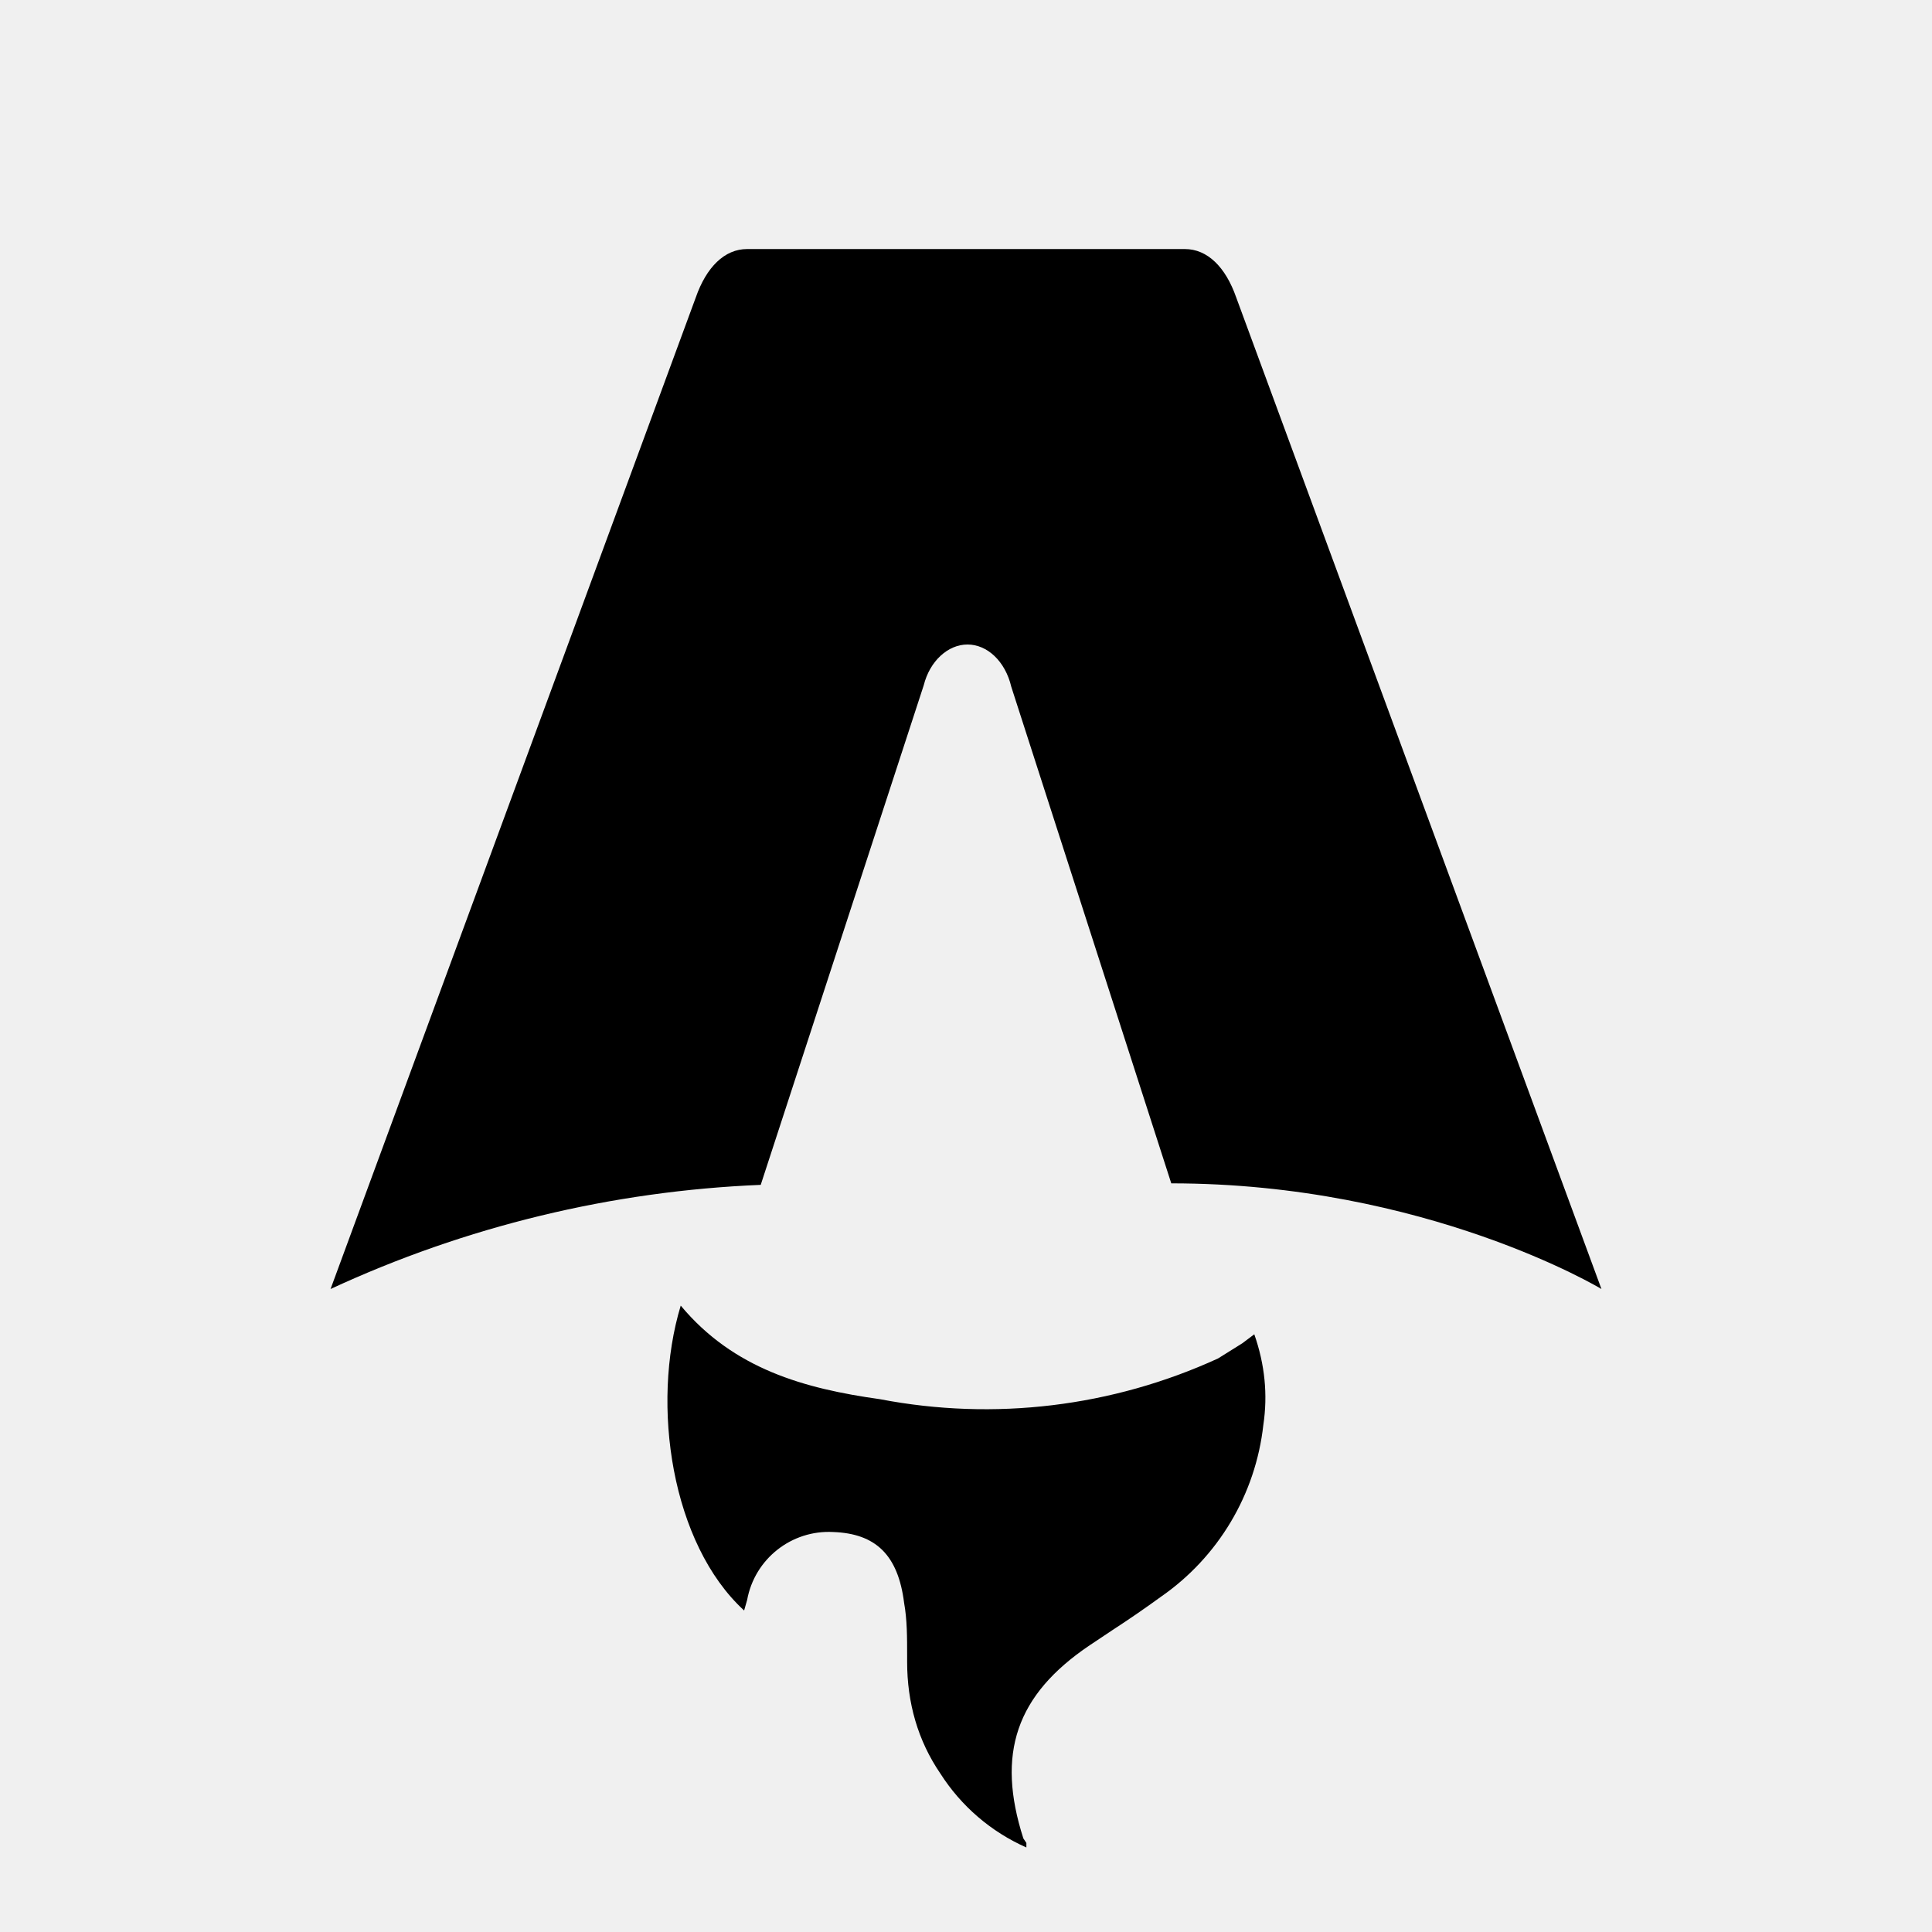
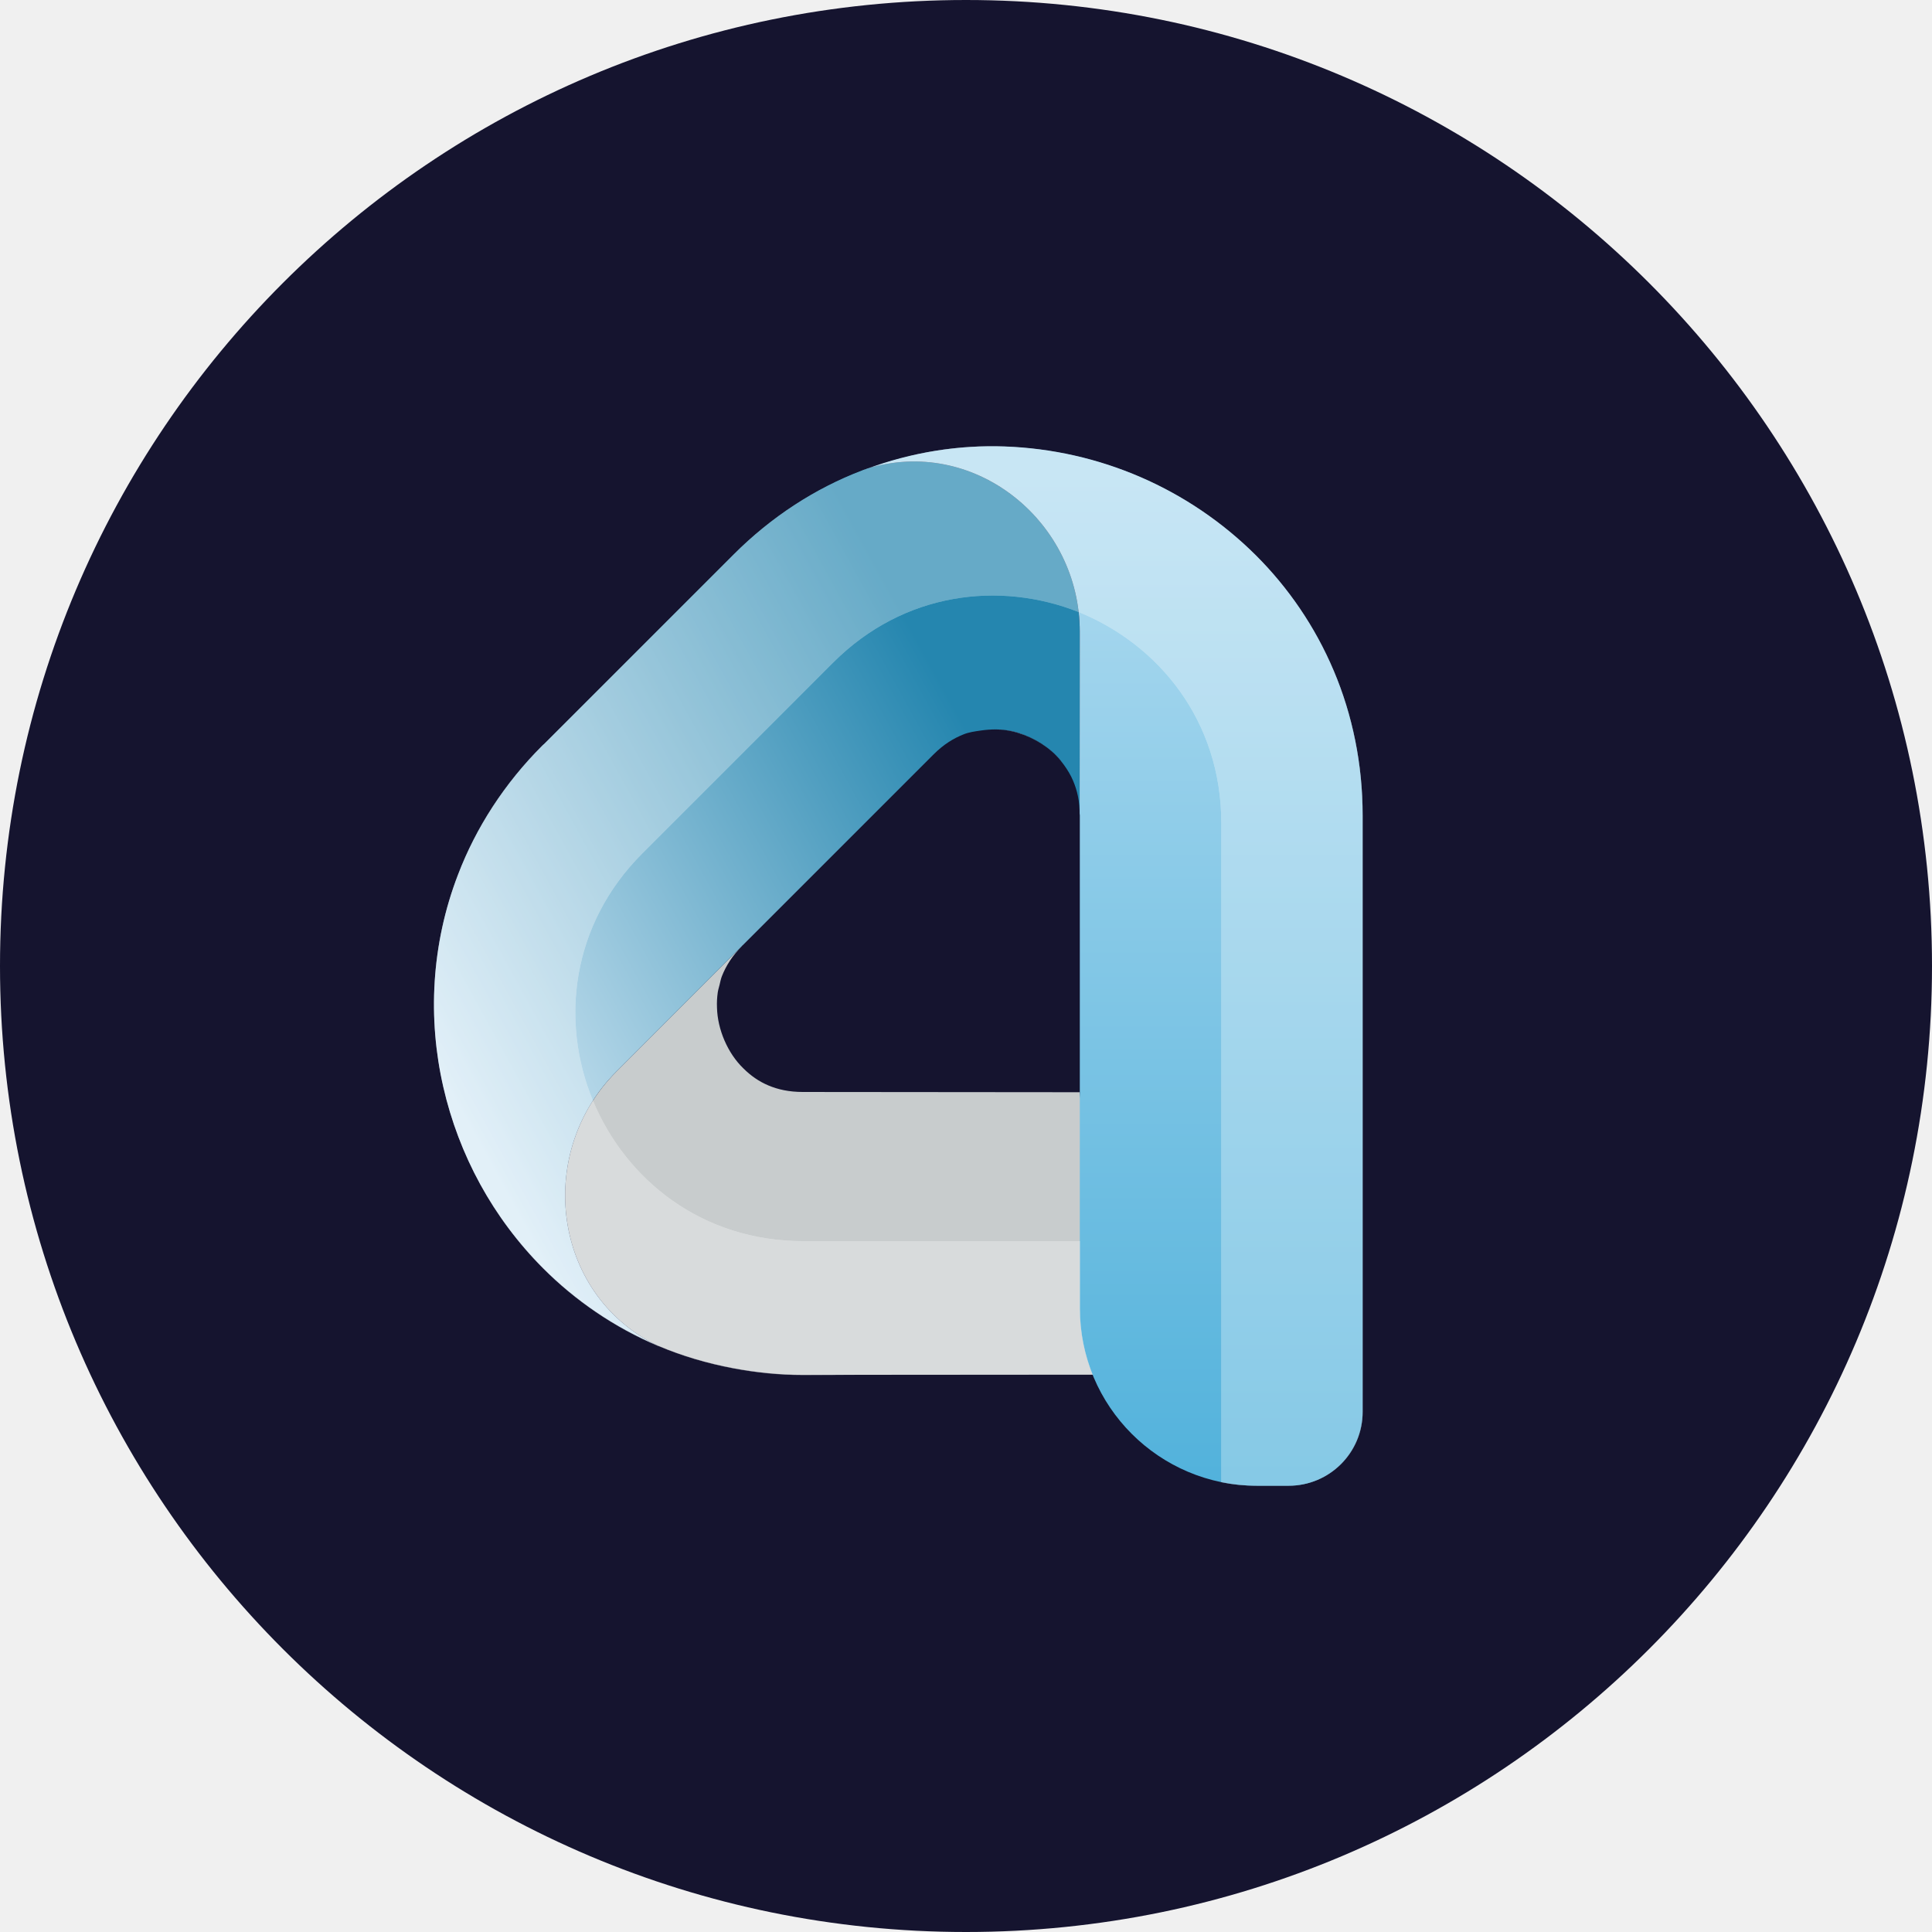
- <svg xmlns="http://www.w3.org/2000/svg" fill="none" viewBox="0 0 128 128">
-   <path d="M50.4 78.5a75.1 75.1 0 0 0-28.5 6.9l24.2-65.7c.7-2 1.9-3.2 3.4-3.2h29c1.5 0 2.7 1.2 3.4 3.2l24.2 65.7s-11.6-7-28.5-7L67 45.5c-.4-1.7-1.6-2.8-2.9-2.8-1.3 0-2.5 1.1-2.9 2.7L50.4 78.5Zm-1.1 28.2Zm-4.2-20.2c-2 6.6-.6 15.8 4.2 20.2a17.5 17.5 0 0 1 .2-.7 5.5 5.5 0 0 1 5.7-4.5c2.8.1 4.3 1.5 4.7 4.7.2 1.1.2 2.3.2 3.5v.4c0 2.7.7 5.2 2.2 7.4a13 13 0 0 0 5.7 4.9v-.3l-.2-.3c-1.8-5.6-.5-9.5 4.4-12.8l1.5-1a73 73 0 0 0 3.2-2.2 16 16 0 0 0 6.8-11.4c.3-2 .1-4-.6-6l-.8.6-1.6 1a37 37 0 0 1-22.4 2.7c-5-.7-9.7-2-13.2-6.2Z" />
-   <style>
-         path { fill: #000; }
-         @media (prefers-color-scheme: dark) {
-             path { fill: #FFF; }
-         }
+ <svg xmlns="http://www.w3.org/2000/svg" xmlns:xlink="http://www.w3.org/1999/xlink" id="Layer_1" data-name="Layer 1" viewBox="0 0 1080 1080">
+   <defs>
+     <style>
+       .cls-1 {
+         fill: none;
+       }
+ 
+       .cls-2 {
+         fill: url(#linear-gradient-4);
+       }
+ 
+       .cls-3 {
+         fill: url(#linear-gradient-3);
+       }
+ 
+       .cls-4 {
+         fill: url(#linear-gradient-2);
+       }
+ 
+       .cls-5 {
+         fill: url(#linear-gradient);
+       }
+ 
+       .cls-6 {
+         fill: #15142f;
+       }
+ 
+       .cls-7 {
+         fill: #fff;
+       }
+ 
+       .cls-8 {
+         fill: #c8cccd;
+       }
+ 
+       .cls-9 {
+         opacity: .3;
+       }
    </style>
+     <linearGradient id="linear-gradient" x1="444.84" y1="138.94" x2="956.87" y2="393.7" gradientTransform="translate(120.29 -54.16) rotate(45)" gradientUnits="userSpaceOnUse">
+       <stop offset="0" stop-color="#d5e9f5" />
+       <stop offset="1" stop-color="#2586af" />
+     </linearGradient>
+     <linearGradient id="linear-gradient-2" x1="535.6" y1="-43.49" x2="1047.64" y2="211.27" xlink:href="#linear-gradient" />
+     <linearGradient id="linear-gradient-3" x1="247.91" y1="603.88" x2="555.63" y2="434.88" gradientTransform="matrix(1,0,0,1,0,0)" xlink:href="#linear-gradient" />
+     <linearGradient id="linear-gradient-4" x1="622.93" y1="840.64" x2="622.93" y2="265.49" gradientUnits="userSpaceOnUse">
+       <stop offset="0" stop-color="#50b1db" />
+       <stop offset="1" stop-color="#b0dbf0" />
+     </linearGradient>
+   </defs>
+   <circle class="cls-6" cx="540" cy="540" r="540" />
+   <g>
+     <g>
+       <path class="cls-8" d="M603.52,610.56l-99.02-.09-55.64-.05c-7.82,0-13.97-1.4-19.28-3.63-5.31-2.24-9.92-5.45-14.11-9.64-8.66-8.38-14.39-21.66-14.67-33.95-.13-2.85.04-5.63.42-8.36.2-1.44.65-2.82,1-4.22.42-1.68.71-3.39,1.37-5.03,2.24-5.59,5.59-11.18,11.46-17.05l-.47.47-70.06,70.06c-44.33,44.33-36.32,120.46,18.54,150.79,1.81,1,3.5,1.84,5.05,2.5,13.2,5.59,27.23,9.72,41.75,12.45,12.68,2.39,25.72,3.75,39,3.75l41.62-.04,132.46-.1-19.41-157.88Z" />
+       <g>
+         <path class="cls-1" d="M603.52,455.76c.14-7.96-1.4-13.97-3.63-19.28-1.36-3.23-3.16-6.17-5.2-8.99-1.33-1.79-2.68-3.56-4.3-5.19-6.42-6.48-15.41-11.45-24.76-13.54-6.01-1.35-11.82-1.2-17.48-.37-3.2.47-6.42.88-9.45,2.1-5.59,2.24-11.04,5.45-16.91,11.32l-106.74,106.74c-5.87,5.87-9.22,11.46-11.46,17.05-.65,1.63-.95,3.34-1.37,5.03-.35,1.4-.79,2.79-1,4.22-.38,2.73-.55,5.51-.42,8.36.28,12.29,6.01,25.57,14.67,33.95,4.19,4.19,8.8,7.41,14.11,9.64,5.31,2.24,11.46,3.63,19.28,3.63l55.64.05h99.12v-154.7c0-.38-.09-.65-.1-1.03v1.01Z" />
+         <path class="cls-1" d="M414.98,528.53c-.17.17-.24.33-.41.5l.47-.47-.05-.05-.02.02Z" />
+         <path class="cls-5" d="M401.22,554.84c.21-1.43.65-2.82,1-4.22-.35,1.4-.8,2.79-1,4.22Z" />
+         <path class="cls-4" d="M565.66,408.68c-6.06-1.25-11.86-1.11-17.51-.28,5.66-.83,11.47-.98,17.48.37,9.35,2.09,18.34,7.06,24.76,13.54,1.62,1.63,2.97,3.4,4.3,5.19-1.32-1.82-2.66-3.62-4.3-5.26-6.43-6.43-15.37-11.46-24.73-13.55Z" />
+         <path class="cls-3" d="M368.1,752.37c-1.54-.65-3.24-1.49-5.05-2.5-54.87-30.33-62.88-106.46-18.54-150.79l70.06-70.06c.17-.17.24-.33.41-.5l.02-.02.04.05,106.74-106.74c5.87-5.87,11.32-9.08,16.91-11.32,3.03-1.21,6.25-1.63,9.45-2.1,5.65-.83,11.45-.97,17.51.28,9.36,2.1,18.3,7.13,24.73,13.55,1.64,1.64,2.98,3.45,4.3,5.26,2.04,2.81,3.84,5.76,5.2,8.99,2.23,5.31,3.77,11.32,3.63,19.28v-1.01l.07-101.66c.04-60.94-57.36-108.04-116.12-91.91-2.03.56-3.88,1.15-5.5,1.78-26.13,9.92-50.86,25.99-71.95,47.08l-106.05,106.05-.04-.04-.72.72c-21.19,21.14-37.13,45.95-47.14,72.04-15.1,39.23-16.97,80.72-8.29,118.73,8.69,38.07,27.75,73.27,55.9,101.48,17.93,17.94,39.67,32.97,64.38,43.39" />
+       </g>
+       <path class="cls-2" d="M745.55,374.9c-10.42-24.71-25.45-46.44-43.39-64.37-37.65-37.48-87.57-59.04-140.44-60.96-25.67-.89-52.11,3.17-77.54,12.62,0,.01.02.03.03.04,1.06-.36,2.06-.72,3.26-1.06,58.77-16.13,116.16,30.97,116.12,91.91l-.07,101.66c0,.38.1.64.1,1.03v275.69c0,54.72,44.36,99.09,99.09,99.09h17.66c22.82,0,41.33-18.5,41.33-41.33v-333.45c.03-28.61-5.69-56.2-16.14-80.87Z" />
+     </g>
+     <g class="cls-9">
+       <path class="cls-7" d="M610.8,768.48h-120.33l-41.69.2c-13.24,0-26.28-1.38-38.92-3.75-14.62-2.77-28.65-6.92-41.69-12.45h-.2c-1.58-.79-3.16-1.58-4.94-2.57-48.8-27.07-60.46-89.9-31.61-134.75,18.38,44.26,60.86,78.64,117.56,78.64h154.71v37.74c0,13.04,2.57,25.49,7.11,36.95Z" />
+       <path class="cls-7" d="M602.89,342.1c-44.06-17.39-97.61-11.26-137.12,28.25l-106.69,106.7c-39.91,39.91-45.84,94.05-27.66,138.11-28.85,44.85-17.19,107.68,31.61,134.75,1.78.99,3.36,1.78,4.94,2.57-24.7-10.47-46.43-25.49-64.41-43.47-28.06-28.25-47.03-63.43-55.72-101.56-8.69-37.94-6.92-79.43,8.3-118.55,9.88-26.28,25.88-50.98,47.03-72.12l.79-.59,106.1-106.1c20.94-21.14,45.84-37.15,71.92-47.03.59-.4,1.38-.59,2.17-.79l1.19-.4c.79-.2,1.38-.4,2.17-.59,55.13-15.21,109.07,25.29,115.39,80.81Z" />
+       <path class="cls-7" d="M761.75,455.71v333.52c0,22.92-18.57,41.3-41.49,41.3h-17.59c-6.91,0-13.44-.59-19.96-1.98v-368.49c0-57.1-34.97-99.78-79.82-117.96-6.32-55.52-60.26-96.03-115.39-80.81,24.5-8.89,49.79-12.65,74.09-11.66,52.95,1.98,102.94,23.51,140.48,60.86,17.98,17.98,33,39.71,43.47,64.41,10.47,24.7,16.2,52.36,16.2,80.81Z" />
+       <path class="cls-7" d="M610.8,768.48h-120.33l-41.69.2c-13.24,0-26.28-1.38-38.92-3.75-14.62-2.77-28.65-6.92-41.69-12.45h-.2c-1.58-.79-3.16-1.58-4.94-2.57-48.8-27.07-60.46-89.9-31.61-134.75,18.38,44.26,60.86,78.64,117.56,78.64h154.71v37.74c0,13.04,2.57,25.49,7.11,36.95Z" />
+       <path class="cls-7" d="M602.89,342.1c-44.06-17.39-97.61-11.26-137.12,28.25l-106.69,106.7c-39.91,39.91-45.84,94.05-27.66,138.11-28.85,44.85-17.19,107.68,31.61,134.75,1.78.99,3.36,1.78,4.94,2.57-24.7-10.47-46.43-25.49-64.41-43.47-28.06-28.25-47.03-63.43-55.72-101.56-8.69-37.94-6.92-79.43,8.3-118.55,9.88-26.28,25.88-50.98,47.03-72.12l.79-.59,106.1-106.1c20.94-21.14,45.84-37.15,71.92-47.03.59-.4,1.38-.59,2.17-.79l1.19-.4c.79-.2,1.38-.4,2.17-.59,55.13-15.21,109.07,25.29,115.39,80.81Z" />
+       <path class="cls-7" d="M761.75,455.71v333.52c0,22.92-18.57,41.3-41.49,41.3h-17.59c-6.91,0-13.44-.59-19.96-1.98v-368.49c0-57.1-34.97-99.78-79.82-117.96-6.32-55.52-60.26-96.03-115.39-80.81,24.5-8.89,49.79-12.65,74.09-11.66,52.95,1.98,102.94,23.51,140.48,60.86,17.98,17.98,33,39.71,43.47,64.41,10.47,24.7,16.2,52.36,16.2,80.81Z" />
+     </g>
+   </g>
</svg>
